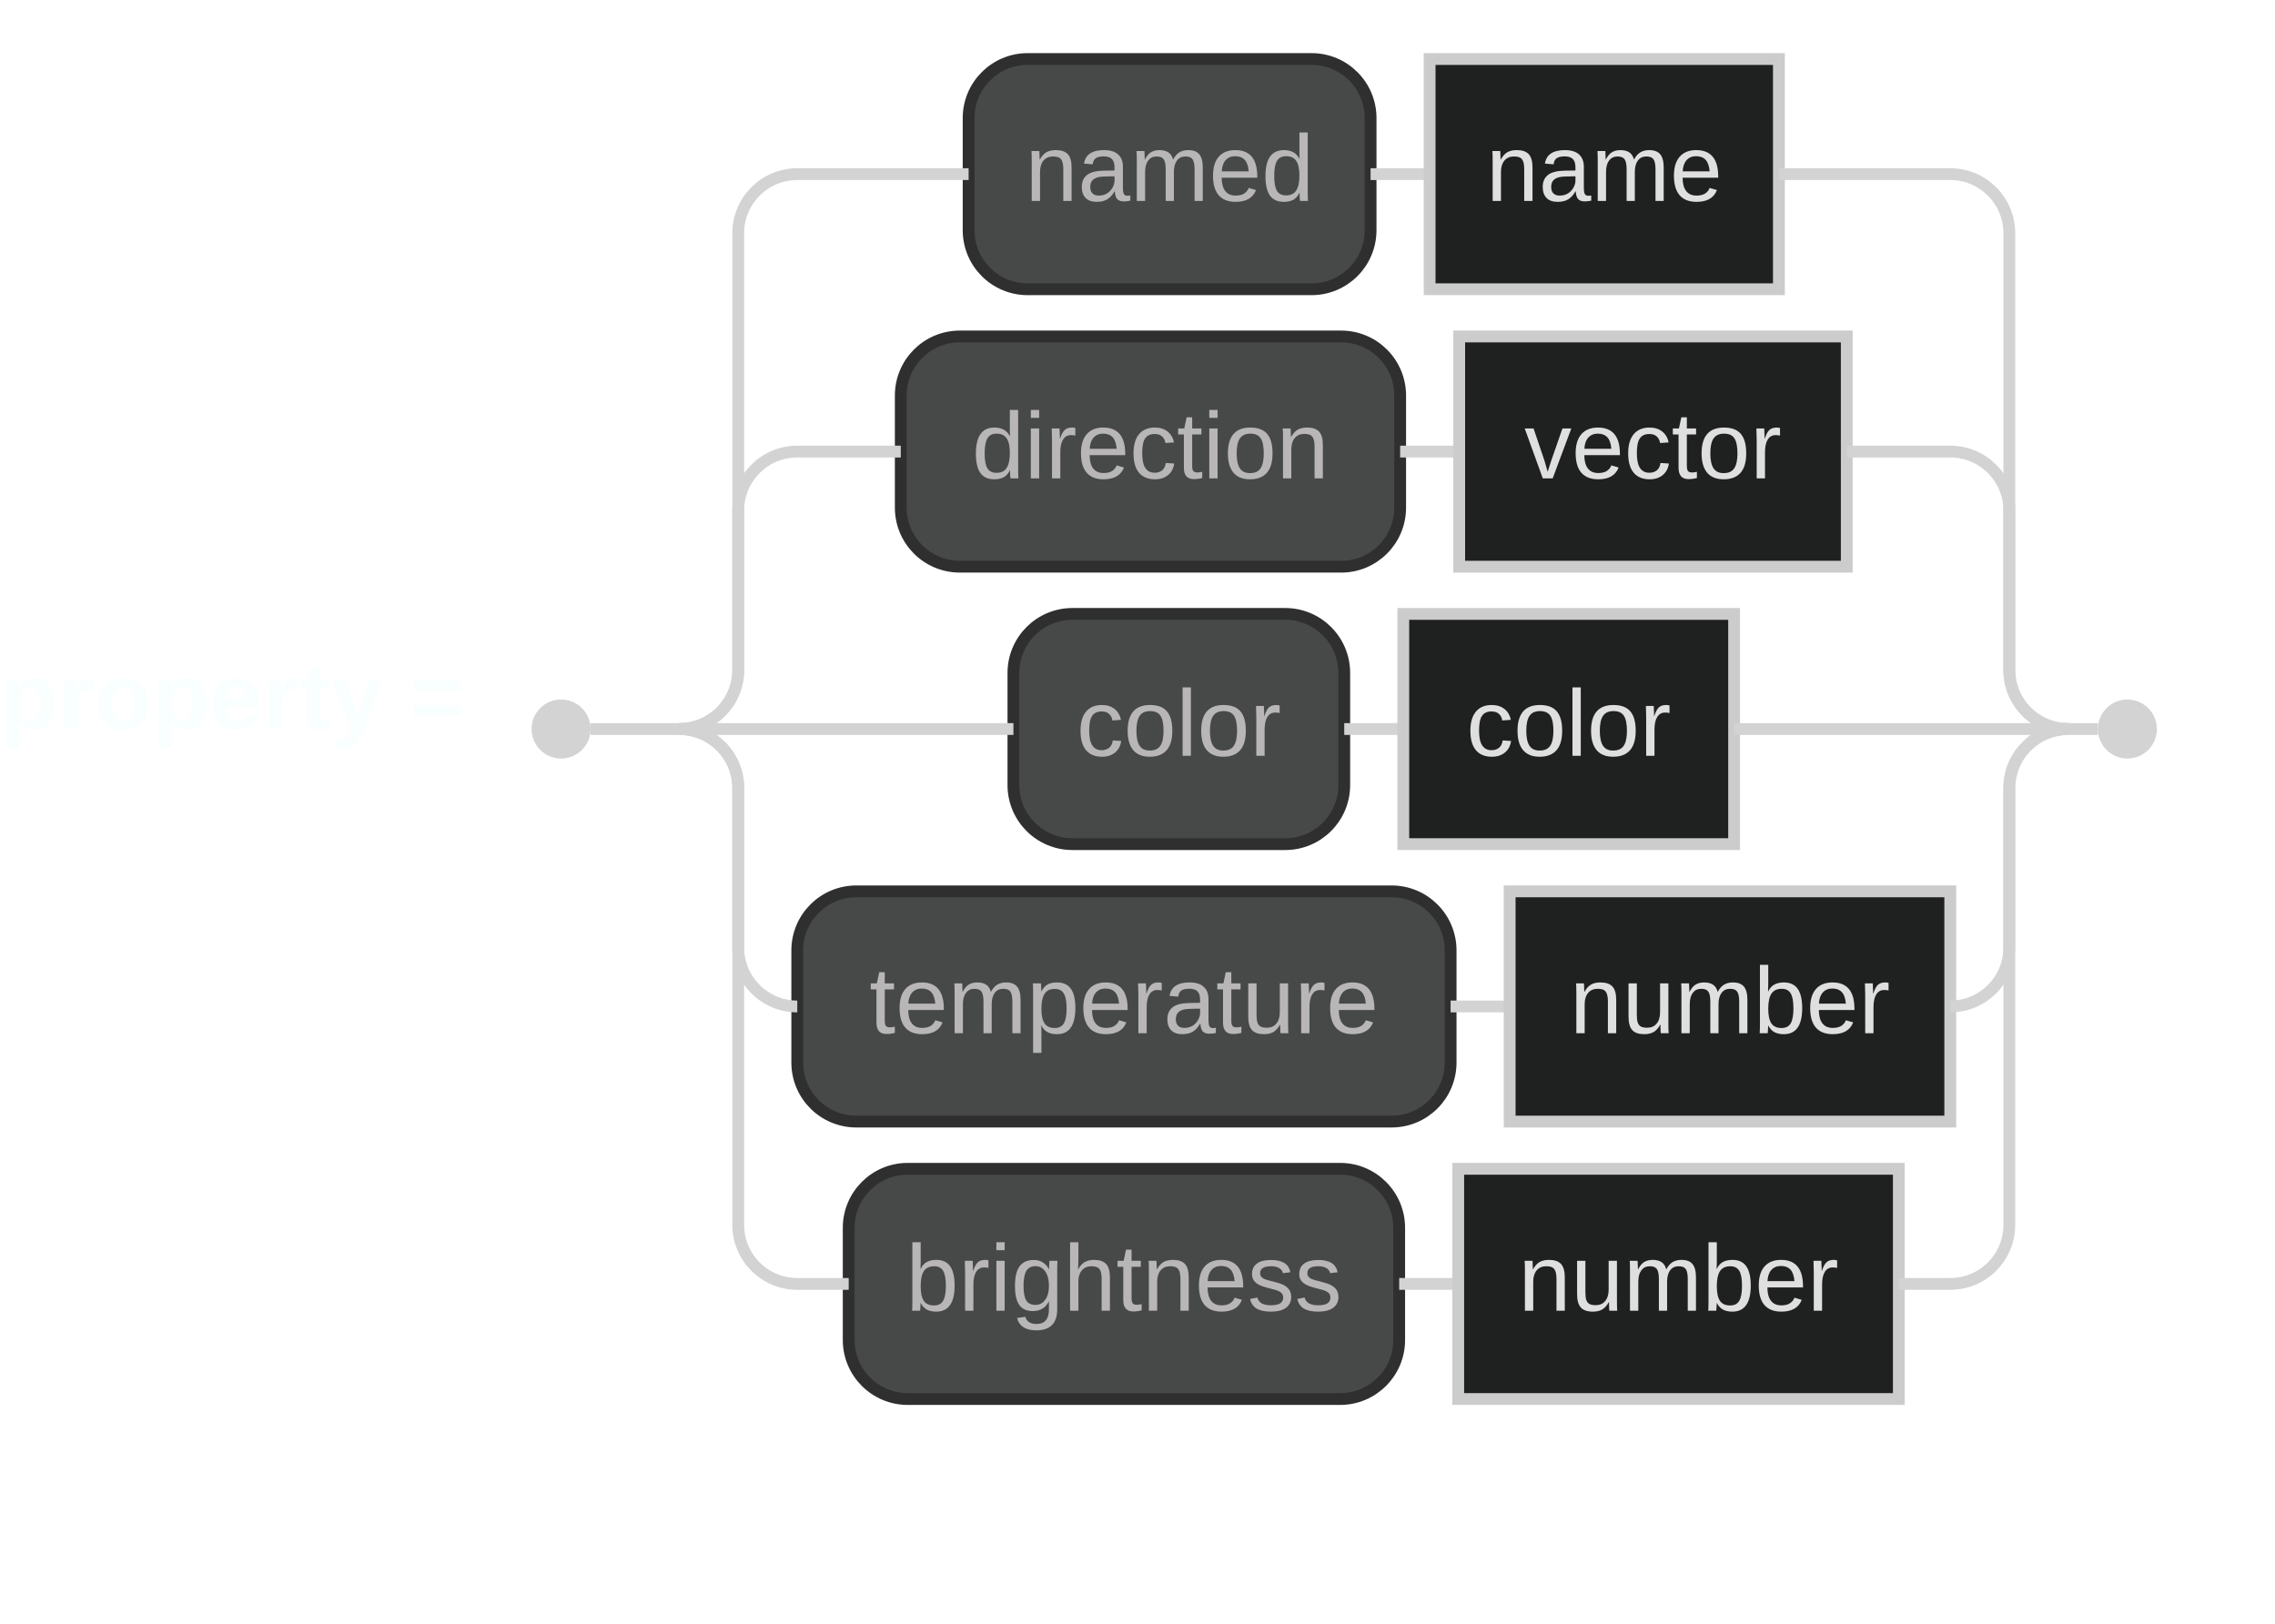
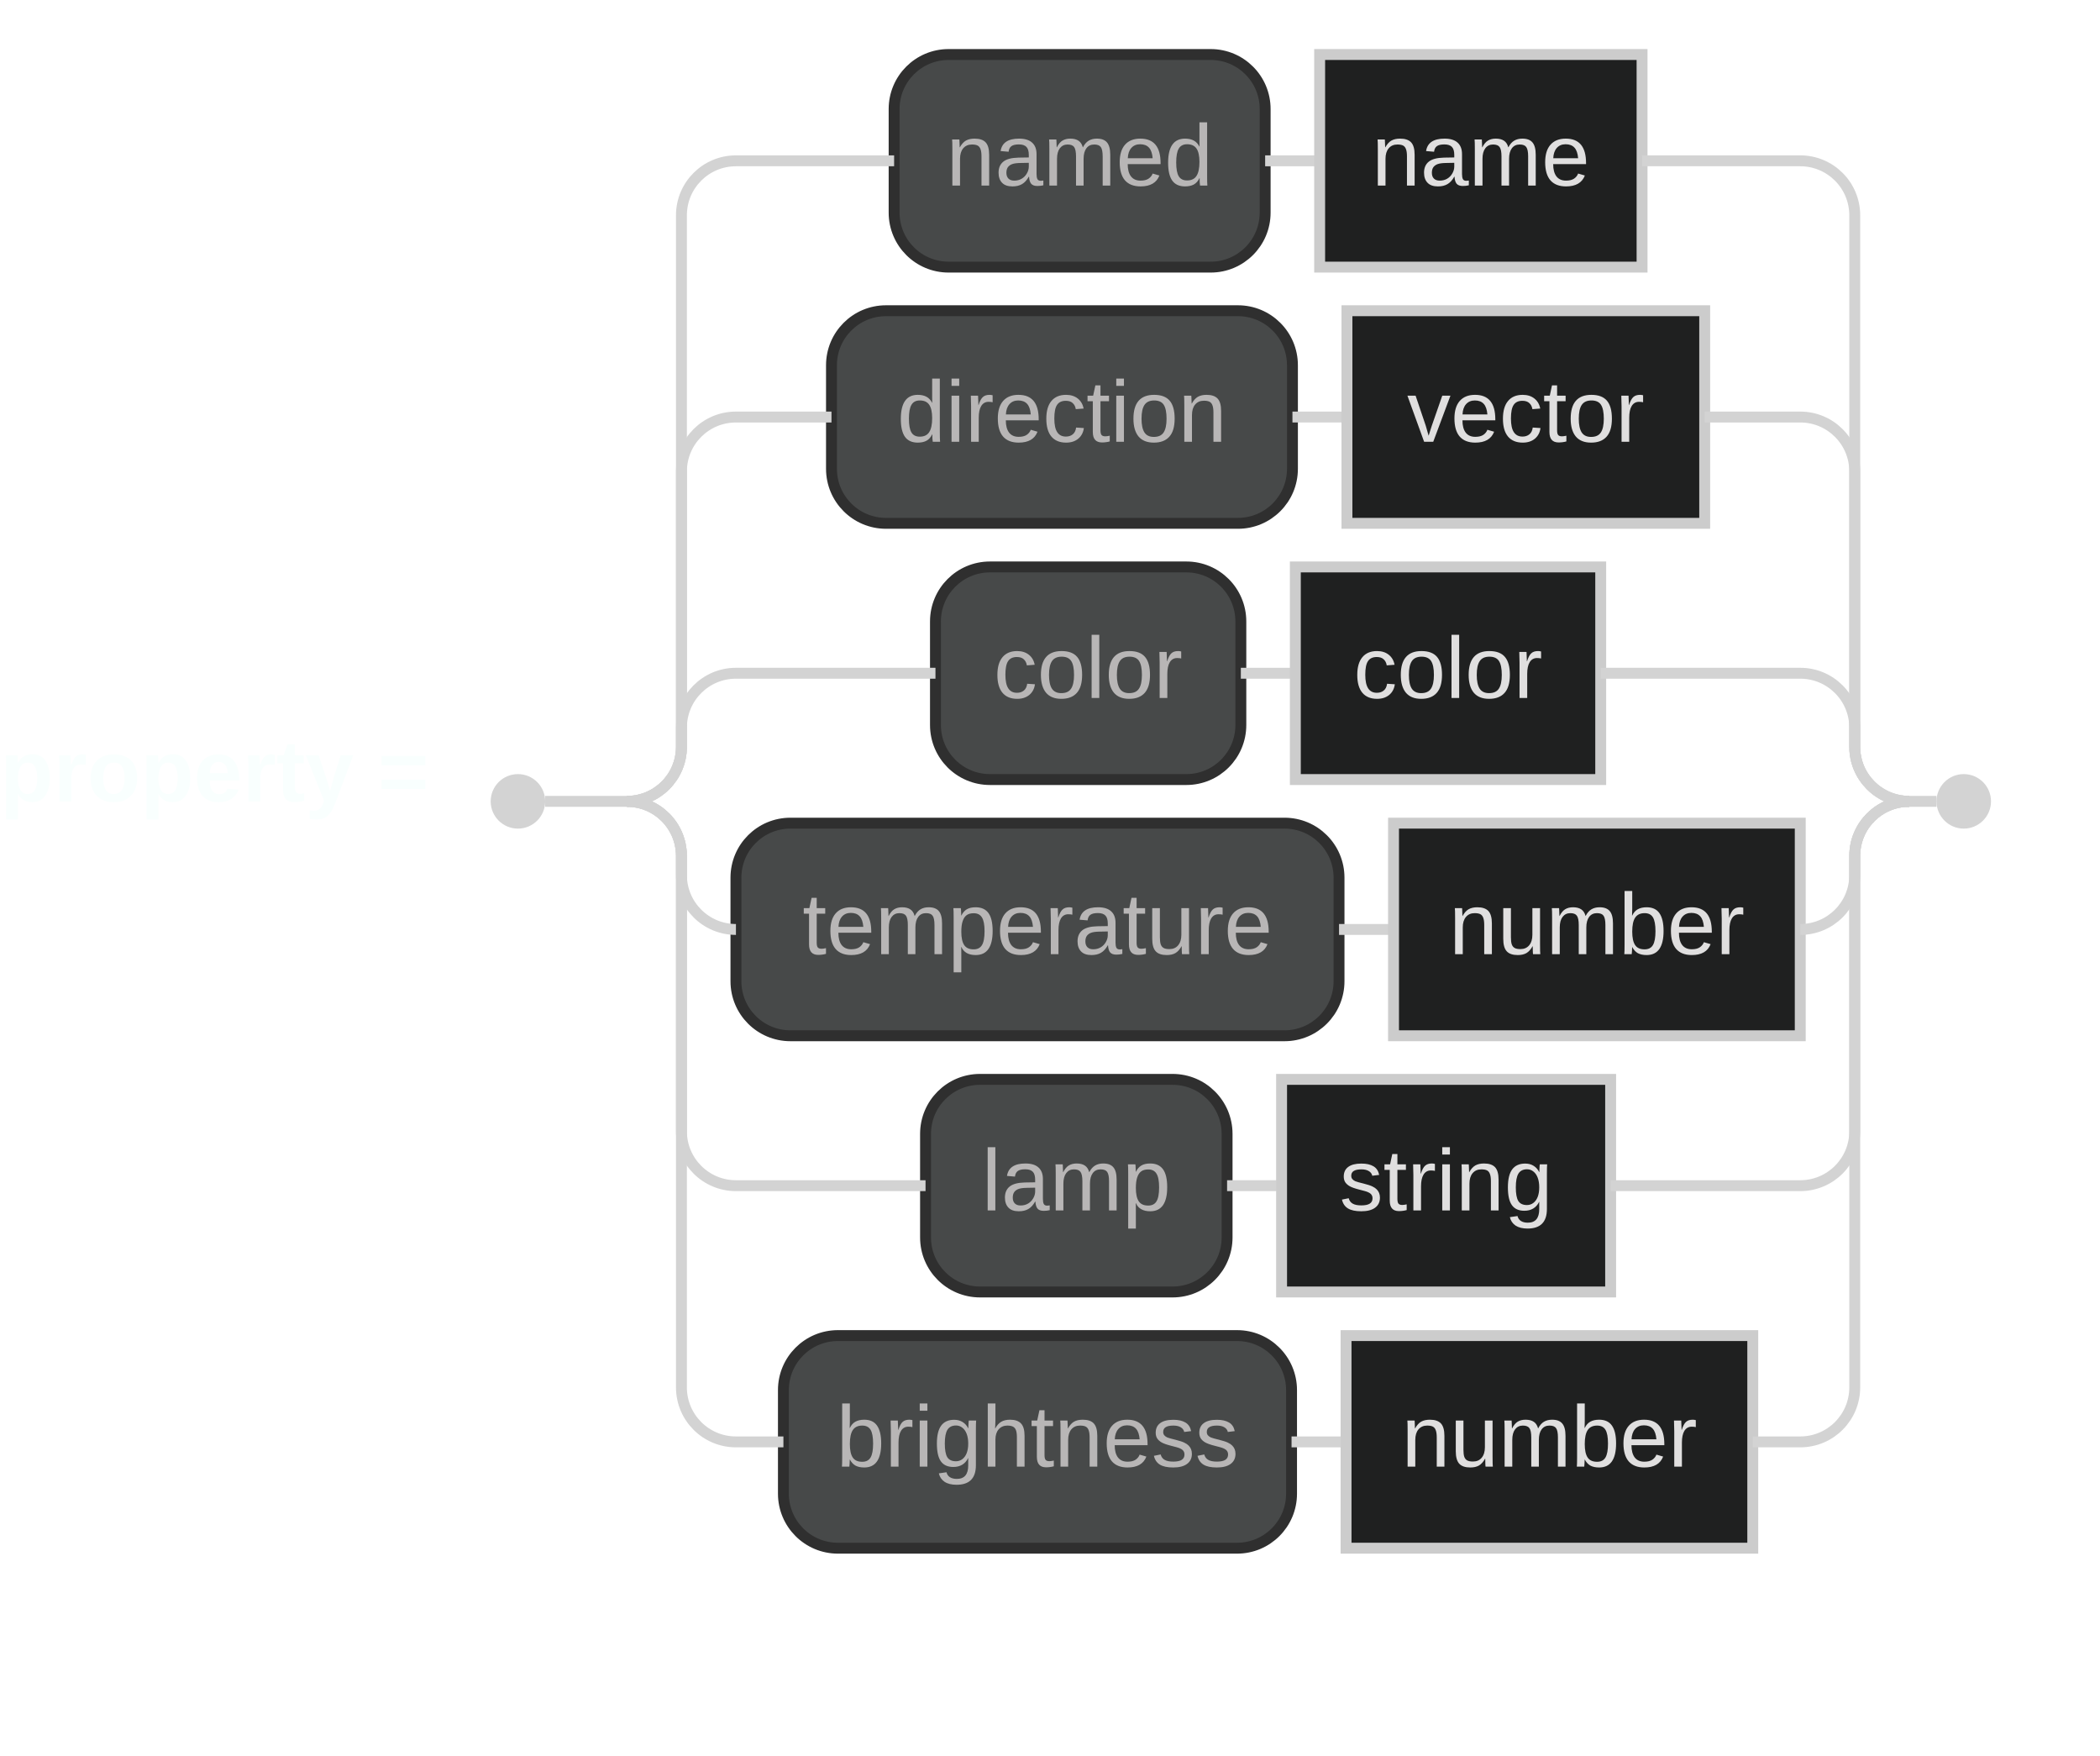
- <svg xmlns="http://www.w3.org/2000/svg" id="my-svg" width="100%" class="railroad-diagram" style="max-width: 385.312px; background-color: transparent;" viewBox="0 0 385.312 275" role="graphics-document document" aria-roledescription="railroadEbnf">
+ <svg xmlns="http://www.w3.org/2000/svg" id="my-svg" width="100%" class="railroad-diagram" style="max-width: 385.312px; background-color: transparent;" viewBox="0 0 385.312 322" role="graphics-document document" aria-roledescription="railroadEbnf">
  <style>#my-svg{font-family:"trebuchet ms",verdana,arial,sans-serif;font-size:16px;fill:#ccc;}@keyframes edge-animation-frame{from{stroke-dashoffset:0;}}@keyframes dash{to{stroke-dashoffset:0;}}#my-svg .edge-animation-slow{stroke-dasharray:9,5!important;stroke-dashoffset:900;animation:dash 50s linear infinite;stroke-linecap:round;}#my-svg .edge-animation-fast{stroke-dasharray:9,5!important;stroke-dashoffset:900;animation:dash 20s linear infinite;stroke-linecap:round;}#my-svg .error-icon{fill:#a44141;}#my-svg .error-text{fill:#ddd;stroke:#ddd;}#my-svg .edge-thickness-normal{stroke-width:1px;}#my-svg .edge-thickness-thick{stroke-width:3.5px;}#my-svg .edge-pattern-solid{stroke-dasharray:0;}#my-svg .edge-thickness-invisible{stroke-width:0;fill:none;}#my-svg .edge-pattern-dashed{stroke-dasharray:3;}#my-svg .edge-pattern-dotted{stroke-dasharray:2;}#my-svg .marker{fill:lightgrey;stroke:lightgrey;}#my-svg .marker.cross{stroke:lightgrey;}#my-svg svg{font-family:"trebuchet ms",verdana,arial,sans-serif;font-size:16px;}#my-svg p{margin:0;}#my-svg .railroad-diagram{font-family:"trebuchet ms",verdana,arial,sans-serif;font-size:16px;}#my-svg .railroad-terminal rect{fill:hsl(180, 1.587%, 28.353%);stroke:hsl(180, 0%, 18.353%);stroke-width:2px;}#my-svg .railroad-terminal text{fill:rgb(183.848, 181.552, 181.552);font-family:"trebuchet ms",verdana,arial,sans-serif;font-size:16px;text-anchor:middle;dominant-baseline:middle;}#my-svg .railroad-nonterminal rect{fill:#1f2020;stroke:#cccccc;stroke-width:2px;}#my-svg .railroad-nonterminal text{fill:#e0dfdf;font-family:"trebuchet ms",verdana,arial,sans-serif;font-size:16px;text-anchor:middle;dominant-baseline:middle;}#my-svg .railroad-line{stroke:lightgrey;stroke-width:2px;fill:none;}#my-svg .railroad-start circle,#my-svg .railroad-end circle{fill:lightgrey;}#my-svg .railroad-comment ellipse{fill:#181818;stroke:hsl(20, 0%, 2.353%);stroke-width:2px;}#my-svg .railroad-comment text{fill:rgb(223, 223.667, 224);font-style:italic;font-family:"trebuchet ms",verdana,arial,sans-serif;font-size:16px;text-anchor:middle;dominant-baseline:middle;}#my-svg .railroad-special rect{fill:hsl(20, 1.587%, 12.353%);stroke:hsl(20, 0%, 2.353%);stroke-width:2px;stroke-dasharray:5,3;}#my-svg .railroad-special text{fill:#e0dfdf;font-family:"trebuchet ms",verdana,arial,sans-serif;font-size:16px;text-anchor:middle;dominant-baseline:middle;}#my-svg .railroad-rule-name{font-weight:bold;fill:#F9FFFE;font-family:"trebuchet ms",verdana,arial,sans-serif;font-size:16px;}#my-svg .node .neo-node{stroke:#ccc;}#my-svg [data-look="neo"].node rect,#my-svg [data-look="neo"].cluster rect,#my-svg [data-look="neo"].node polygon{stroke:url(#my-svg-gradient);filter:drop-shadow( 1px 2px 2px rgba(185,185,185,1));}#my-svg [data-look="neo"].swimlane.cluster rect{filter:none;}#my-svg [data-look="neo"].node path{stroke:url(#my-svg-gradient);stroke-width:1px;}#my-svg [data-look="neo"].node .outer-path{filter:drop-shadow( 1px 2px 2px rgba(185,185,185,1));}#my-svg [data-look="neo"].node .neo-line path{stroke:#ccc;filter:none;}#my-svg [data-look="neo"].node circle{stroke:url(#my-svg-gradient);filter:drop-shadow( 1px 2px 2px rgba(185,185,185,1));}#my-svg [data-look="neo"].node circle .state-start{fill:#000000;}#my-svg [data-look="neo"].icon-shape .icon{fill:url(#my-svg-gradient);filter:drop-shadow( 1px 2px 2px rgba(185,185,185,1));}#my-svg [data-look="neo"].icon-shape .icon-neo path{stroke:url(#my-svg-gradient);filter:drop-shadow( 1px 2px 2px rgba(185,185,185,1));}#my-svg :root{--mermaid-font-family:"trebuchet ms",verdana,arial,sans-serif;}</style>
  <g />
  <g class="railroad-rule" transform="translate(0, 10)">
    <g transform="translate(115.0312, 0)">
      <g class="railroad-choice">
        <g class="railroad-sequence" transform="translate(49.02344, 0)">
          <g class="railroad-terminal" transform="translate(0, 0)">
            <rect x="0" y="0" width="68.078" height="39" rx="10" ry="10" />
            <text x="34.039" y="19.5">named</text>
          </g>
          <path class="railroad-line" d="M 68.078 19.5 L 78.078 19.5" />
          <g class="railroad-nonterminal" transform="translate(78.07812, 0)">
            <rect x="0" y="0" width="59.156" height="39" />
            <text x="29.578" y="19.5">name</text>
          </g>
        </g>
-         <path class="railroad-line" d="M 0 113.5 A 10 10 0 0 0 10 103.5 L 10 29.5 A 10 10 0 0 1 20 19.5 L 49.023 19.5" />
-         <path class="railroad-line" d="M 186.258 19.5 L 215.281 19.5 A 10 10 0 0 1 225.281 29.5 L 225.281 103.5 A 10 10 0 0 0 235.281 113.5" />
+         <path class="railroad-line" d="M 0 137 A 10 10 0 0 0 10 127 L 10 29.5 A 10 10 0 0 1 20 19.5 L 49.023 19.5" />
+         <path class="railroad-line" d="M 186.258 19.5 L 215.281 19.5 A 10 10 0 0 1 225.281 29.5 L 225.281 127 A 10 10 0 0 0 235.281 137" />
        <g class="railroad-sequence" transform="translate(37.53125, 47)">
          <g class="railroad-terminal" transform="translate(0, 0)">
            <rect x="0" y="0" width="84.578" height="39" rx="10" ry="10" />
            <text x="42.289" y="19.5">direction</text>
          </g>
          <path class="railroad-line" d="M 84.578 19.5 L 94.578 19.5" />
          <g class="railroad-nonterminal" transform="translate(94.57812, 0)">
            <rect x="0" y="0" width="65.641" height="39" />
            <text x="32.82" y="19.5">vector</text>
          </g>
        </g>
-         <path class="railroad-line" d="M 0 113.5 A 10 10 0 0 0 10 103.5 L 10 76.5 A 10 10 0 0 1 20 66.5 L 37.531 66.5" />
-         <path class="railroad-line" d="M 197.75 66.5 L 215.281 66.5 A 10 10 0 0 1 225.281 76.5 L 225.281 103.5 A 10 10 0 0 0 235.281 113.5" />
+         <path class="railroad-line" d="M 0 137 A 10 10 0 0 0 10 127 L 10 76.5 A 10 10 0 0 1 20 66.5 L 37.531 66.5" />
+         <path class="railroad-line" d="M 197.75 66.5 L 215.281 66.5 A 10 10 0 0 1 225.281 76.5 L 225.281 127 A 10 10 0 0 0 235.281 137" />
        <g class="railroad-sequence" transform="translate(56.60938, 94)">
          <g class="railroad-terminal" transform="translate(0, 0)">
            <rect x="0" y="0" width="56.031" height="39" rx="10" ry="10" />
            <text x="28.016" y="19.5">color</text>
          </g>
          <path class="railroad-line" d="M 56.031 19.5 L 66.031 19.5" />
          <g class="railroad-nonterminal" transform="translate(66.03125, 0)">
            <rect x="0" y="0" width="56.031" height="39" />
            <text x="28.016" y="19.5">color</text>
          </g>
        </g>
-         <path class="railroad-line" d="M 0 113.5 L 56.609 113.5" />
-         <path class="railroad-line" d="M 178.672 113.5 L 235.281 113.5" />
+         <path class="railroad-line" d="M 0 137 A 10 10 0 0 0 10 127 L 10 123.5 A 10 10 0 0 1 20 113.5 L 56.609 113.5" />
+         <path class="railroad-line" d="M 178.672 113.5 L 215.281 113.5 A 10 10 0 0 1 225.281 123.5 L 225.281 127 A 10 10 0 0 0 235.281 137" />
        <g class="railroad-sequence" transform="translate(20, 141)">
          <g class="railroad-terminal" transform="translate(0, 0)">
            <rect x="0" y="0" width="110.656" height="39" rx="10" ry="10" />
            <text x="55.328" y="19.5">temperature</text>
          </g>
          <path class="railroad-line" d="M 110.656 19.5 L 120.656 19.5" />
          <g class="railroad-nonterminal" transform="translate(120.6562, 0)">
            <rect x="0" y="0" width="74.625" height="39" />
            <text x="37.312" y="19.5">number</text>
          </g>
        </g>
-         <path class="railroad-line" d="M 0 113.5 A 10 10 0 0 1 10 123.5 L 10 150.5 A 10 10 0 0 0 20 160.5 L 20 160.5" />
-         <path class="railroad-line" d="M 215.281 160.5 L 215.281 160.5 A 10 10 0 0 0 225.281 150.5 L 225.281 123.5 A 10 10 0 0 1 235.281 113.5" />
-         <g class="railroad-sequence" transform="translate(28.71094, 188)">
+         <path class="railroad-line" d="M 0 137 A 10 10 0 0 1 10 147 L 10 150.5 A 10 10 0 0 0 20 160.5 L 20 160.5" />
+         <path class="railroad-line" d="M 215.281 160.5 L 215.281 160.5 A 10 10 0 0 0 225.281 150.5 L 225.281 147 A 10 10 0 0 1 235.281 137" />
+         <g class="railroad-sequence" transform="translate(54.78906, 188)">
+           <g class="railroad-terminal" transform="translate(0, 0)">
+             <rect x="0" y="0" width="55.328" height="39" rx="10" ry="10" />
+             <text x="27.664" y="19.5">lamp</text>
+           </g>
+           <path class="railroad-line" d="M 55.328 19.5 L 65.328 19.5" />
+           <g class="railroad-nonterminal" transform="translate(65.32812, 0)">
+             <rect x="0" y="0" width="60.375" height="39" />
+             <text x="30.188" y="19.5">string</text>
+           </g>
+         </g>
+         <path class="railroad-line" d="M 0 137 A 10 10 0 0 1 10 147 L 10 197.5 A 10 10 0 0 0 20 207.5 L 54.789 207.5" />
+         <path class="railroad-line" d="M 180.492 207.5 L 215.281 207.5 A 10 10 0 0 0 225.281 197.5 L 225.281 147 A 10 10 0 0 1 235.281 137" />
+         <g class="railroad-sequence" transform="translate(28.71094, 235)">
          <g class="railroad-terminal" transform="translate(0, 0)">
            <rect x="0" y="0" width="93.234" height="39" rx="10" ry="10" />
            <text x="46.617" y="19.5">brightness</text>
          </g>
          <path class="railroad-line" d="M 93.234 19.5 L 103.234 19.5" />
          <g class="railroad-nonterminal" transform="translate(103.2344, 0)">
            <rect x="0" y="0" width="74.625" height="39" />
            <text x="37.312" y="19.5">number</text>
          </g>
        </g>
-         <path class="railroad-line" d="M 0 113.5 A 10 10 0 0 1 10 123.5 L 10 197.5 A 10 10 0 0 0 20 207.5 L 28.711 207.5" />
-         <path class="railroad-line" d="M 206.57 207.5 L 215.281 207.5 A 10 10 0 0 0 225.281 197.5 L 225.281 123.5 A 10 10 0 0 1 235.281 113.5" />
+         <path class="railroad-line" d="M 0 137 A 10 10 0 0 1 10 147 L 10 244.5 A 10 10 0 0 0 20 254.5 L 28.711 254.5" />
+         <path class="railroad-line" d="M 206.57 254.5 L 215.281 254.5 A 10 10 0 0 0 225.281 244.5 L 225.281 147 A 10 10 0 0 1 235.281 137" />
      </g>
    </g>
    <g class="railroad-rule-name-group">
-       <text class="railroad-rule-name" x="0" y="113.5">property =</text>
+       <text class="railroad-rule-name" x="0" y="137">property =</text>
    </g>
    <g class="railroad-start">
-       <circle cx="95.031" cy="113.5" r="5" />
+       <circle cx="95.031" cy="137" r="5" />
    </g>
    <g class="railroad-end">
-       <circle cx="360.312" cy="113.5" r="5" />
+       <circle cx="360.312" cy="137" r="5" />
    </g>
-     <path class="railroad-line" d="M 100.031 113.5 L 115.031 113.5" />
-     <path class="railroad-line" d="M 350.312 113.5 L 355.312 113.5" />
+     <path class="railroad-line" d="M 100.031 137 L 115.031 137" />
+     <path class="railroad-line" d="M 350.312 137 L 355.312 137" />
  </g>
</svg>
